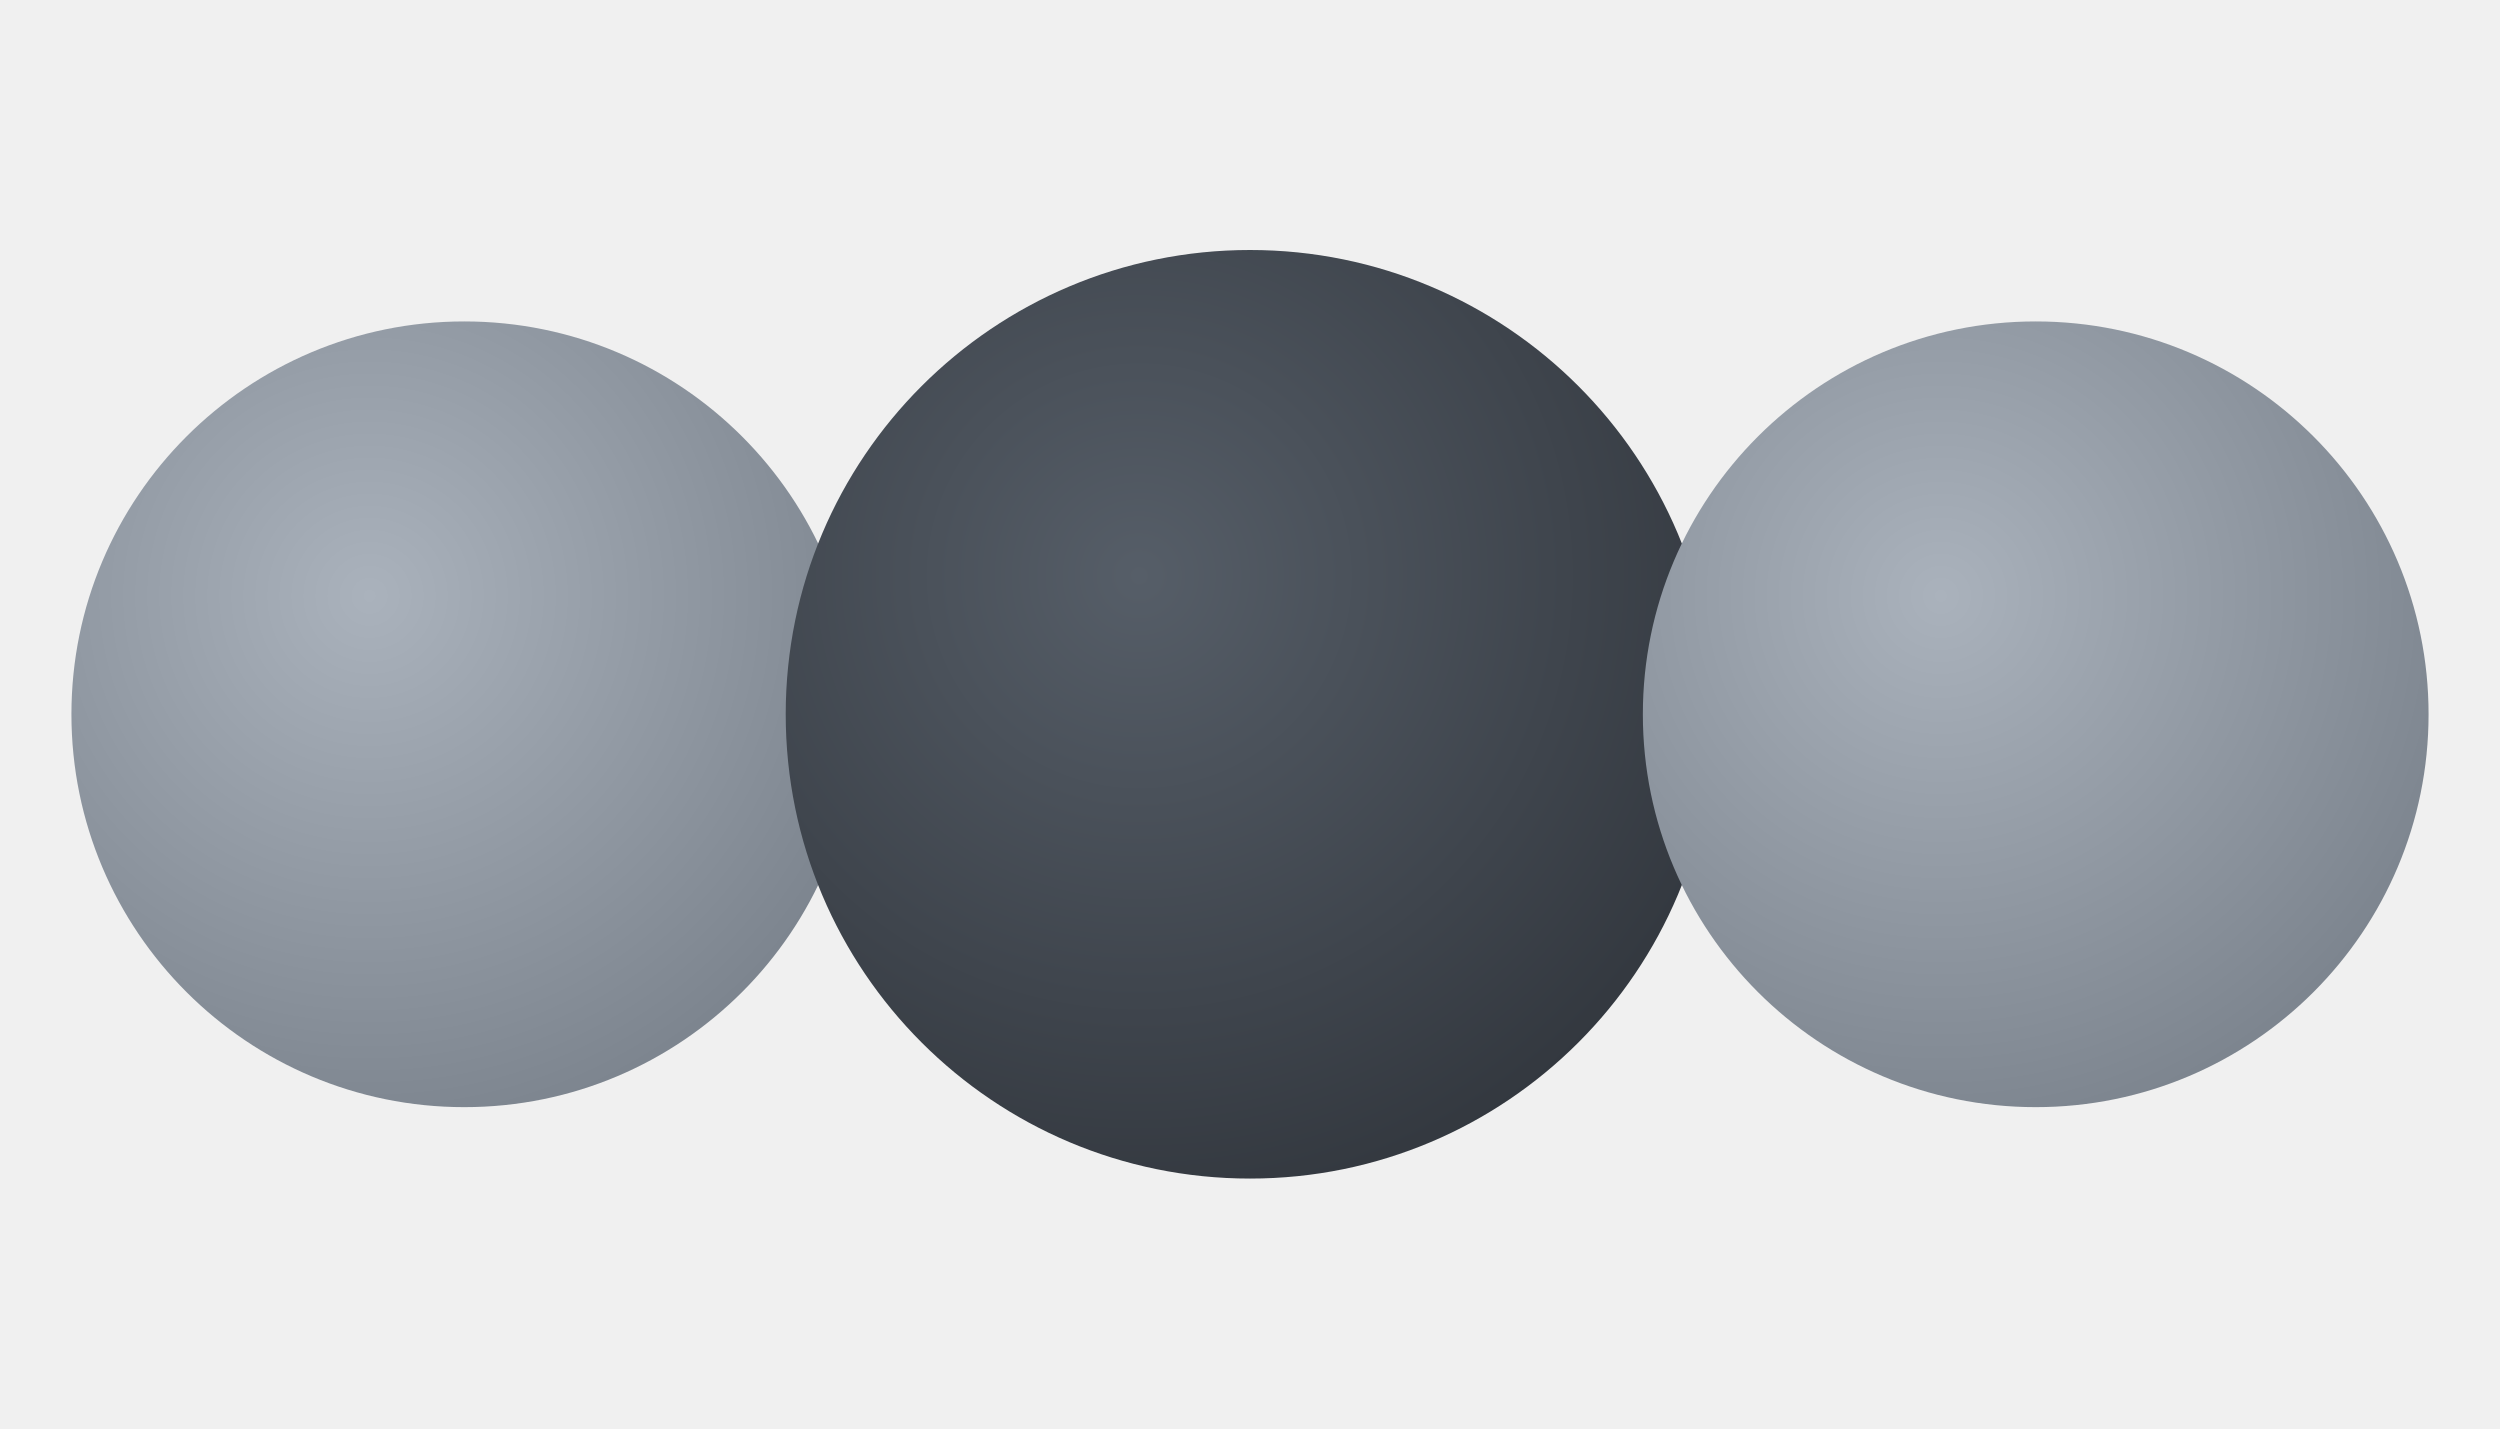
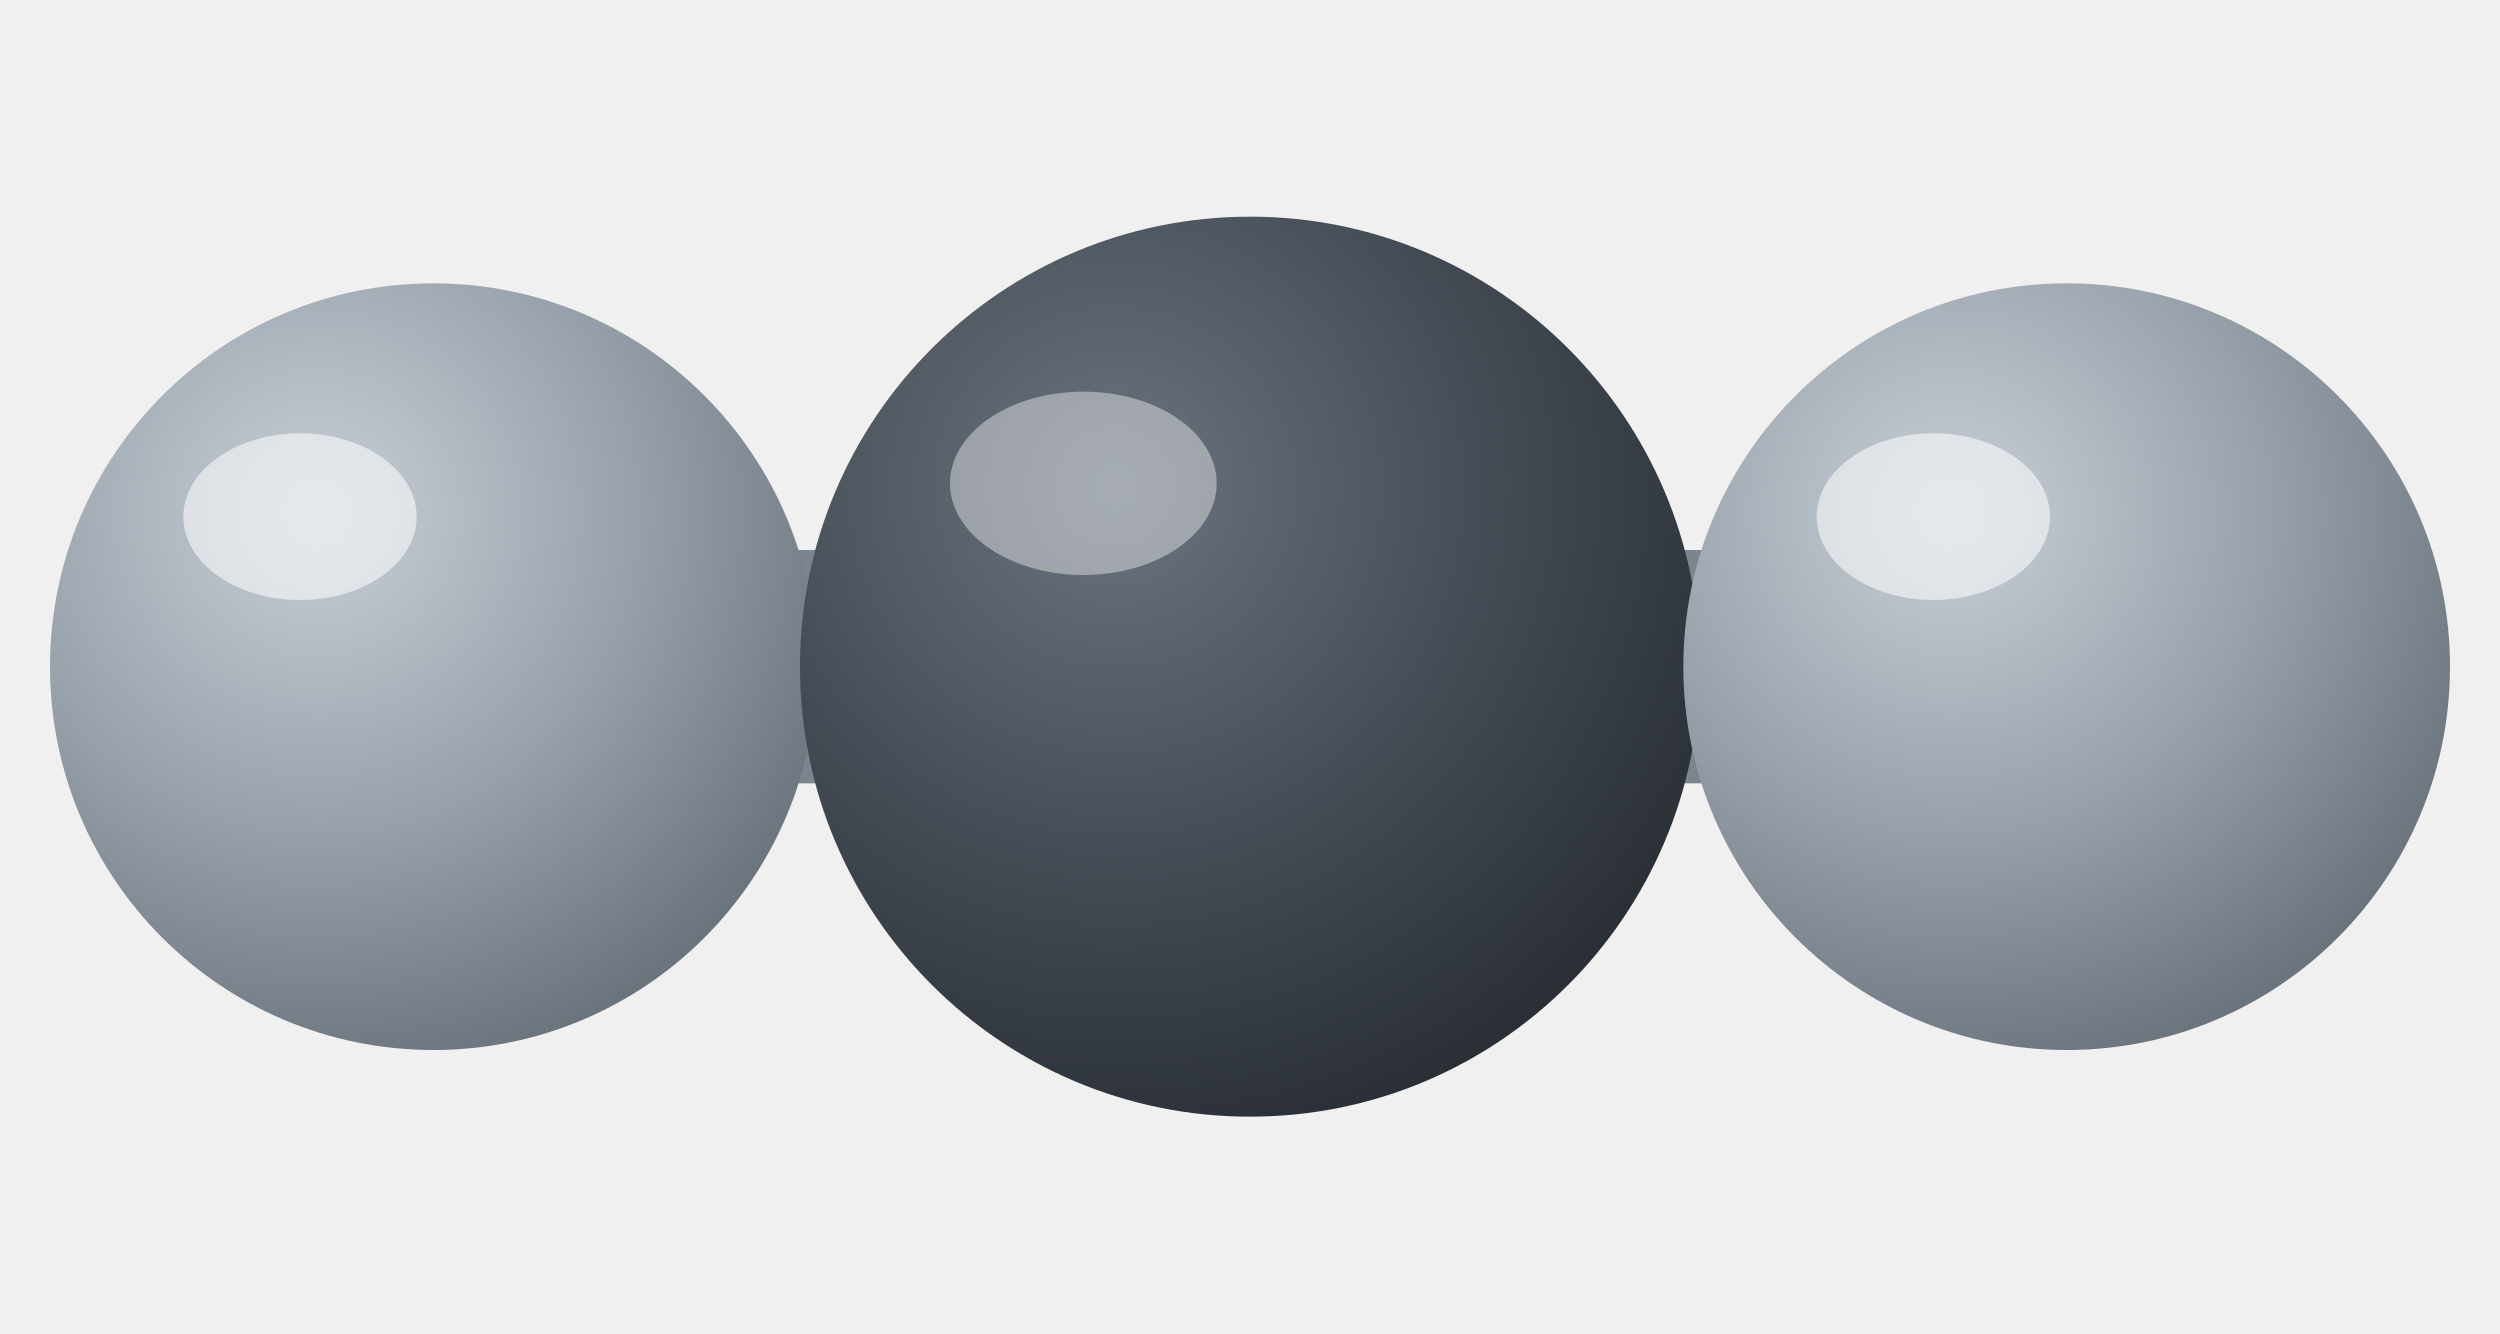
- <svg xmlns="http://www.w3.org/2000/svg" width="140" height="80" viewBox="0 0 140 80">
+ <svg xmlns="http://www.w3.org/2000/svg" width="150" height="80" viewBox="0 0 150 80">
  <defs>
-     <radialGradient id="cAtom" cx="38%" cy="35%" r="70%">
-       <stop offset="0%" stop-color="#565e68" />
-       <stop offset="100%" stop-color="#33383f" />
+     <radialGradient id="cAtom" cx="35%" cy="30%" r="75%">
+       <stop offset="0%" stop-color="#6b7580" />
+       <stop offset="55%" stop-color="#454c55" />
+       <stop offset="100%" stop-color="#2a2f36" />
    </radialGradient>
-     <radialGradient id="oAtomG" cx="38%" cy="35%" r="70%">
-       <stop offset="0%" stop-color="#aab2bc" />
-       <stop offset="100%" stop-color="#7c848e" />
+     <radialGradient id="oGray" cx="35%" cy="30%" r="75%">
+       <stop offset="0%" stop-color="#c8cfd6" />
+       <stop offset="55%" stop-color="#98a1ab" />
+       <stop offset="100%" stop-color="#6a727c" />
    </radialGradient>
  </defs>
-   <g stroke="#6b727b" stroke-width="4">
-     <line x1="34" y1="34" x2="70" y2="34" />
-     <line x1="34" y1="46" x2="70" y2="46" />
-     <line x1="70" y1="34" x2="106" y2="34" />
-     <line x1="70" y1="46" x2="106" y2="46" />
+   <g stroke="#7c848d" stroke-width="4">
+     <line x1="30" y1="35" x2="75" y2="35" />
+     <line x1="30" y1="45" x2="75" y2="45" />
+     <line x1="75" y1="35" x2="120" y2="35" />
+     <line x1="75" y1="45" x2="120" y2="45" />
  </g>
-   <circle cx="26" cy="40" r="22" fill="url(#oAtomG)" />
-   <circle cx="70" cy="40" r="26" fill="url(#cAtom)" />
-   <circle cx="114" cy="40" r="22" fill="url(#oAtomG)" />
+   <circle cx="26" cy="40" r="23" fill="url(#oGray)" />
+   <ellipse cx="18" cy="31" rx="7" ry="5" fill="#fff" opacity="0.55" />
+   <circle cx="75" cy="40" r="27" fill="url(#cAtom)" />
+   <ellipse cx="65" cy="29" rx="8" ry="5.5" fill="#fff" opacity="0.4" />
+   <circle cx="124" cy="40" r="23" fill="url(#oGray)" />
+   <ellipse cx="116" cy="31" rx="7" ry="5" fill="#fff" opacity="0.55" />
</svg>
